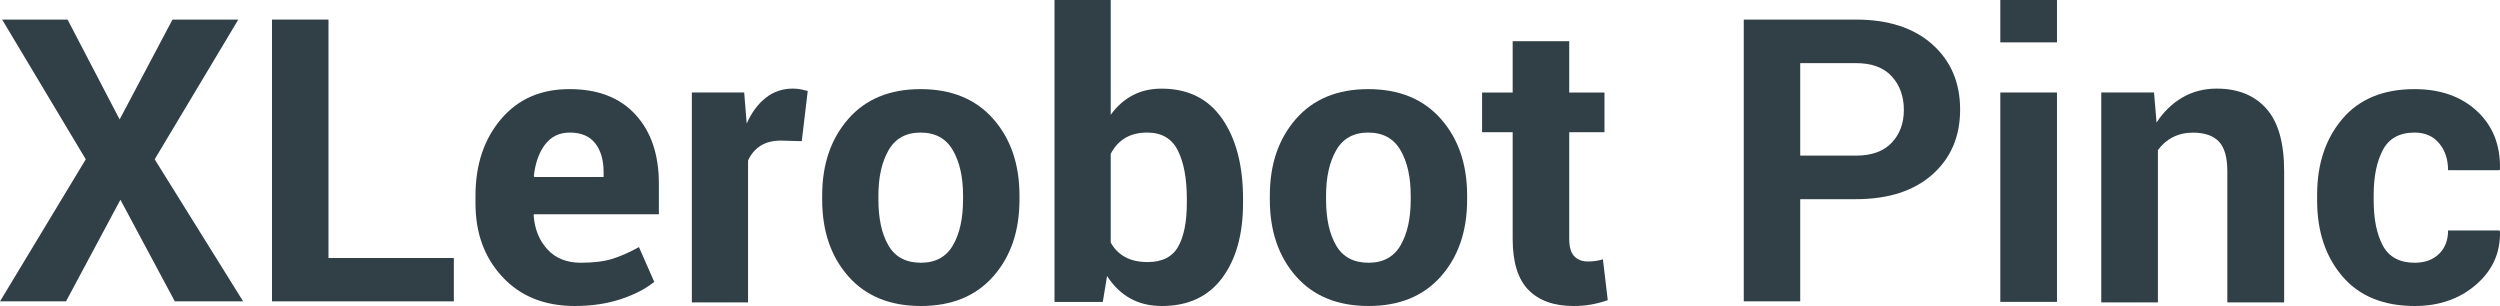
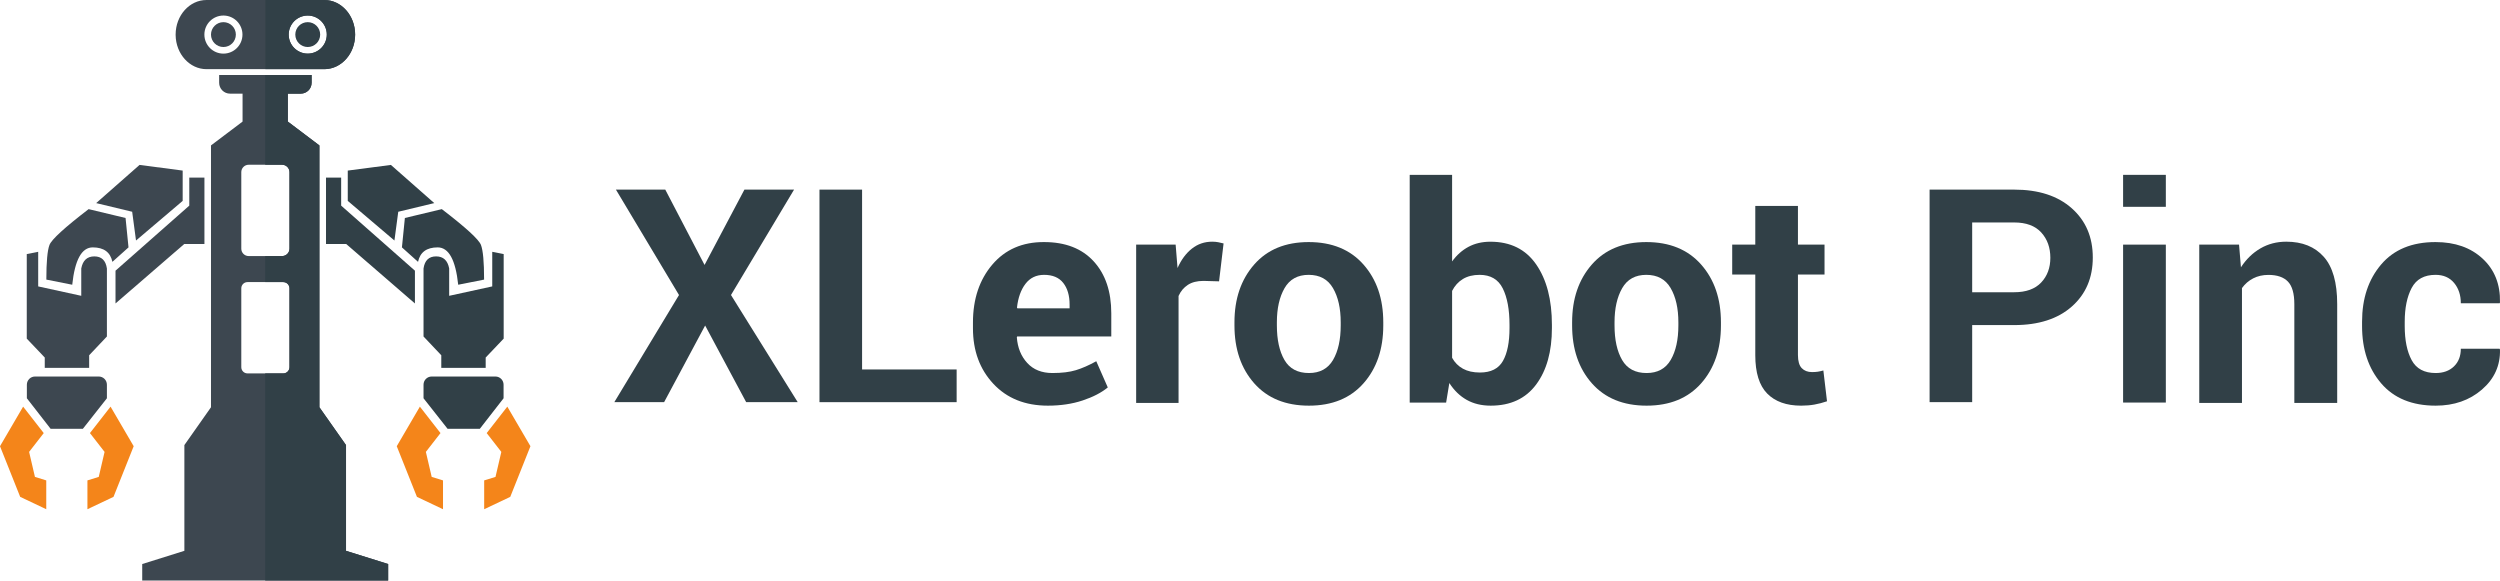
- <svg xmlns="http://www.w3.org/2000/svg" width="4853px" height="594px" viewBox="0 0 4853 594" version="1.1">
+ <svg xmlns="http://www.w3.org/2000/svg" width="6434px" height="1494px" viewBox="0 0 6434 1494" version="1.1">
  <g id="Page-1" stroke="none" stroke-width="1" fill="none" fill-rule="evenodd">
-     <g id="XLerobot-Pinc" fill="#314047" fill-rule="nonzero">
-       <polygon id="Path" points="232.242 231.854 334.834 38 462.605 38 300.261 309.246 472 585 339.344 585 233.745 387.764 128.146 585 0 585 166.478 309.246 4.134 38 131.153 38" />
-       <polygon id="Path" points="637.655 500.846 881 500.846 881 585 528 585 528 38 637.655 38" />
-       <path d="M1115.818,594 C1057.297,594 1010.531,575.256 975.518,537.767 C940.506,500.279 923,452.669 923,394.936 L923,379.941 C923,319.71 939.568,270.1 972.705,231.112 C1005.842,192.124 1050.295,172.755 1106.064,173.002 C1160.834,173.002 1203.348,189.5 1233.609,222.489 C1263.87,255.479 1279,300.091 1279,356.323 L1279,415.93 L1036.665,415.93 L1035.915,418.179 C1037.915,444.921 1046.856,466.914 1062.737,484.159 C1078.617,501.404 1100.187,510.026 1127.447,510.026 C1151.705,510.026 1171.837,507.589 1187.843,502.716 C1203.849,497.842 1221.355,490.157 1240.361,479.66 L1269.997,547.139 C1253.491,560.635 1231.858,571.819 1205.099,580.692 C1178.34,589.564 1148.579,594 1115.818,594 Z M1106.064,257.354 C1085.807,257.354 1069.802,265.101 1058.047,280.597 C1046.293,296.092 1039.041,316.461 1036.29,341.703 L1037.415,343.577 L1171.712,343.577 L1171.712,333.83 C1171.712,310.587 1166.273,292.031 1155.394,278.16 C1144.515,264.289 1128.072,257.354 1106.064,257.354 Z" id="Shape" />
-       <path d="M1556.375,274.055 L1516.25,272.926 C1500,272.926 1486.625,276.315 1476.125,283.093 C1465.625,289.872 1457.625,299.412 1452.125,311.714 L1452.125,587 L1343,587 L1343,179.532 L1444.625,179.532 L1449.5,239.786 C1459,218.446 1471.312,201.813 1486.438,189.888 C1501.562,177.963 1519,172 1538.75,172 C1544.25,172 1549.312,172.439 1553.938,173.318 C1558.562,174.197 1563.25,175.264 1568,176.519 L1556.375,274.055 Z" id="Path" />
-       <path d="M1596,379.564 C1596,319.082 1612.881,269.534 1646.642,230.92 C1680.403,192.307 1727.168,173 1786.937,173 C1846.957,173 1893.972,192.244 1927.983,230.733 C1961.994,269.221 1979,318.832 1979,379.564 L1979,387.436 C1979,448.418 1962.057,498.091 1928.171,536.455 C1894.285,574.818 1847.457,594 1787.688,594 C1727.668,594 1680.715,574.818 1646.829,536.455 C1612.943,498.091 1596,448.418 1596,387.436 L1596,379.564 Z M1705.161,387.436 C1705.161,424.425 1711.663,454.104 1724.667,476.472 C1737.671,498.841 1758.678,510.025 1787.688,510.025 C1815.947,510.025 1836.641,498.778 1849.77,476.285 C1862.9,453.792 1869.464,424.175 1869.464,387.436 L1869.464,379.564 C1869.464,343.574 1862.837,314.208 1849.583,291.465 C1836.328,268.722 1815.447,257.35 1786.937,257.35 C1758.678,257.35 1737.984,268.784 1724.855,291.652 C1711.725,314.52 1705.161,343.824 1705.161,379.564 L1705.161,387.436 Z" id="Shape" />
-       <path d="M2413,394.121 C2413,454.736 2399.5,503.203 2372.5,539.522 C2345.5,575.841 2306.5,594 2255.5,594 C2232,594 2211.438,589.053 2193.812,579.159 C2176.188,569.266 2161.25,554.801 2149,535.765 L2140.75,586.11 L2047,586.11 L2047,0 L2156.125,0 L2156.125,222.797 C2167.875,206.516 2181.938,193.992 2198.312,185.226 C2214.688,176.459 2233.5,172.076 2254.75,172.076 C2306.25,172.076 2345.5,191.55 2372.5,230.499 C2399.5,269.448 2413,321.359 2413,386.231 L2413,394.121 Z M2303.875,386.231 C2303.875,346.657 2298.062,315.285 2286.438,292.116 C2274.812,268.947 2255,257.362 2227,257.362 C2210,257.362 2195.625,260.932 2183.875,268.07 C2172.125,275.209 2162.875,285.416 2156.125,298.691 L2156.125,470.767 C2162.875,483.04 2172.188,492.433 2184.062,498.945 C2195.938,505.457 2210.5,508.713 2227.75,508.713 C2256,508.713 2275.75,498.757 2287,478.844 C2298.25,458.932 2303.875,430.691 2303.875,394.121 L2303.875,386.231 Z" id="Shape" />
-       <path d="M2465,379.564 C2465,319.082 2481.881,269.534 2515.642,230.92 C2549.403,192.307 2596.168,173 2655.937,173 C2715.957,173 2762.972,192.244 2796.983,230.733 C2830.994,269.221 2848,318.832 2848,379.564 L2848,387.436 C2848,448.418 2831.057,498.091 2797.171,536.455 C2763.285,574.818 2716.457,594 2656.688,594 C2596.668,594 2549.715,574.818 2515.829,536.455 C2481.943,498.091 2465,448.418 2465,387.436 L2465,379.564 Z M2574.161,387.436 C2574.161,424.425 2580.663,454.104 2593.667,476.472 C2606.671,498.841 2627.678,510.025 2656.688,510.025 C2684.947,510.025 2705.641,498.778 2718.77,476.285 C2731.9,453.792 2738.464,424.175 2738.464,387.436 L2738.464,379.564 C2738.464,343.574 2731.837,314.208 2718.583,291.465 C2705.328,268.722 2684.447,257.35 2655.937,257.35 C2627.678,257.35 2606.984,268.784 2593.855,291.652 C2580.725,314.52 2574.161,343.824 2574.161,379.564 L2574.161,387.436 Z" id="Shape" />
-       <path d="M3046.183,80 L3046.183,179.569 L3114.609,179.569 L3114.609,256.594 L3046.183,256.594 L3046.183,463.621 C3046.183,479.402 3049.442,490.674 3055.958,497.437 C3062.475,504.2 3071.248,507.582 3082.276,507.582 C3088.041,507.582 3092.991,507.269 3097.126,506.643 C3101.262,506.016 3106.087,504.952 3111.601,503.449 L3121,582.728 C3109.972,586.485 3099.194,589.303 3088.667,591.182 C3078.14,593.061 3066.736,594 3054.455,594 C3016.608,594 2987.47,583.605 2967.043,562.814 C2946.616,542.024 2936.402,509.085 2936.402,463.997 L2936.402,256.594 L2877,256.594 L2877,179.569 L2936.402,179.569 L2936.402,80 L3046.183,80 Z" id="Path" />
-       <path d="M3494.598,386.637 L3494.598,585 L3385,585 L3385,38 L3602.694,38 C3665.5,38 3714.92,54.029 3750.952,86.088 C3786.984,118.147 3805,160.349 3805,212.694 C3805,265.04 3786.984,307.117 3750.952,338.925 C3714.92,370.733 3665.5,386.637 3602.694,386.637 L3494.598,386.637 Z M3494.598,302.108 L3602.694,302.108 C3633.222,302.108 3656.367,293.78 3672.131,277.125 C3687.895,260.469 3695.777,239.243 3695.777,213.446 C3695.777,187.148 3687.958,165.42 3672.319,148.264 C3656.68,131.108 3633.472,122.53 3602.694,122.53 L3494.598,122.53 L3494.598,302.108 Z" id="Shape" />
-       <path d="M3993,586 L3883,586 L3883,179.556 L3993,179.556 L3993,586 Z M3993,82.265 L3883,82.265 L3883,0 L3993,0 L3993,82.265 Z" id="Shape" />
-       <path d="M4181.397,179.532 L4186.291,237.903 C4199.843,217.065 4216.533,200.872 4236.359,189.323 C4256.186,177.774 4278.397,172 4302.993,172 C4344.152,172 4376.276,184.93 4399.366,210.789 C4422.455,236.648 4434,277.194 4434,332.426 L4434,587 L4323.698,587 L4323.698,332.803 C4323.698,305.438 4318.176,286.043 4307.134,274.62 C4296.091,263.197 4279.401,257.485 4257.065,257.485 C4242.508,257.485 4229.458,260.435 4217.913,266.335 C4206.368,272.235 4196.706,280.583 4188.926,291.378 L4188.926,587 L4079,587 L4079,179.532 L4181.397,179.532 Z" id="Path" />
-       <path d="M4687.509,510.025 C4707.061,510.025 4722.728,504.339 4734.51,492.967 C4746.291,481.596 4752.182,466.413 4752.182,447.419 L4851.824,447.419 L4852.952,449.668 C4853.955,490.656 4838.476,524.958 4806.515,552.575 C4774.555,580.192 4734.886,594 4687.509,594 C4626.846,594 4580.095,574.881 4547.257,536.642 C4514.419,498.403 4498,449.293 4498,389.311 L4498,378.064 C4498,318.332 4514.356,269.221 4547.069,230.733 C4579.782,192.244 4626.47,173 4687.132,173 C4737.267,173 4777.688,187.246 4808.395,215.737 C4839.103,244.229 4853.955,281.718 4852.952,328.204 L4852.2,330.453 L4752.182,330.453 C4752.182,309.459 4746.417,292.027 4734.886,278.156 C4723.355,264.285 4707.437,257.35 4687.132,257.35 C4658.054,257.35 4637.562,268.597 4625.655,291.09 C4613.748,313.583 4607.795,342.575 4607.795,378.064 L4607.795,389.311 C4607.795,425.55 4613.748,454.729 4625.655,476.847 C4637.562,498.966 4658.18,510.025 4687.509,510.025 Z" id="Path" />
+     <g id="Group-2">
+       <g id="Group">
+         <polygon id="Rectangle" fill="#F4851A" points="1080.609 1046.535 1133.654 1114.588 1096 1163 1111.004 1227.345 1140.133 1236.365 1140.133 1310.539 1073.033 1278.725 1021.085 1148.377" />
+         <polygon id="Rectangle" fill="#F4851A" transform="translate(1305.609, 1178.537) scale(-1, 1) translate(-1305.609, -1178.537)" points="1305.609 1046.535 1358.654 1114.588 1321 1163 1336.004 1227.345 1365.133 1236.365 1365.133 1310.539 1298.033 1278.725 1246.085 1148.377" />
+         <path d="M1111,969 L1275,969 C1286.598,969 1296,978.402 1296,990 L1296,1025 L1234.902,1103.526 L1151.847,1103.526 L1090,1025 L1090,990 C1090,978.402 1099.402,969 1111,969 Z" id="Rectangle" fill="#314047" />
+         <path d="M1090,691 C1092.996,670.229 1103.775,659.843 1122.338,659.843 C1140.901,659.843 1152.121,670.229 1156,691 L1156,761.303 L1266.841,737.102 L1266.841,648.048 L1296.259,653.877 L1296.259,871.472 L1249.956,920.135 L1249.956,946.666 L1135.693,946.666 L1135.693,914.294 L1090,866 L1090,691 Z" id="Rectangle" fill="#314047" />
+         <polygon id="Rectangle" fill="#314047" points="895 439 1005.995 424.409 1117.639 522.698 1024.961 544.971 1015.099 619 895 517" />
+         <path d="M1042,561 L1137.06,538.222 C1198.827,585.585 1232.403,616.302 1237.786,630.374 C1243.169,644.446 1245.86,674.182 1245.86,719.582 L1179.226,732.794 C1172.462,668.715 1154.855,636.675 1126.404,636.675 C1097.954,636.675 1081.107,649.081 1075.864,673.894 L1034.407,636.675 L1042,561 Z" id="Rectangle" fill="#314047" />
+         <polygon id="Rectangle" fill="#314047" points="839 457 878 457 878 529.202 1067.855 696.622 1067.855 781 891 628 839 628" />
+         <polygon id="Rectangle" fill="#F4851A" transform="translate(284.5241, 1178.537) scale(-1, 1) translate(-284.5241, -1178.537)" points="284.524 1046.535 337.569 1114.588 299.915 1163 314.918 1227.345 344.048 1236.365 344.048 1310.539 276.947 1278.725 225 1148.377" />
+         <polygon id="Rectangle" fill="#F4851A" points="59.524 1046.535 112.569 1114.588 74.915 1163 89.918 1227.345 119.048 1236.365 119.048 1310.539 51.947 1278.725 0 1148.377" />
+         <path d="M90.133,969 L254.133,969 C265.731,969 275.133,978.402 275.133,990 L275.133,1025 L214.036,1103.526 L130.981,1103.526 L69.133,1025 L69.133,990 C69.133,978.402 78.535,969 90.133,969 Z" id="Rectangle" fill="#3D4750" transform="translate(172.1334, 1036.263) scale(-1, 1) translate(-172.1334, -1036.263)" />
+         <path d="M68.875,691 C71.87,670.229 82.65,659.843 101.213,659.843 C119.775,659.843 130.996,670.229 134.875,691 L134.875,761.303 L245.715,737.102 L245.715,648.048 L275.133,653.877 L275.133,871.472 L228.83,920.135 L228.83,946.666 L114.568,946.666 L114.568,914.294 L68.875,866 L68.875,691 Z" id="Rectangle" fill="#3D4750" transform="translate(172.004, 797.3572) scale(-1, 1) translate(-172.004, -797.3572)" />
+         <polygon id="Rectangle" fill="#3D4750" transform="translate(358.814, 521.7044) scale(-1, 1) translate(-358.814, -521.7044)" points="247.494 439 358.49 424.409 470.133 522.698 377.456 544.971 367.593 619 247.494 517" />
+         <path d="M126.867,561 L221.926,538.222 C283.694,585.585 317.269,616.302 322.652,630.374 C328.035,644.446 330.727,674.182 330.727,719.582 L264.092,732.794 C257.328,668.715 239.721,636.675 211.271,636.675 C182.82,636.675 165.974,649.081 160.73,673.894 L119.273,636.675 L126.867,561 Z" id="Rectangle" fill="#3D4750" transform="translate(225, 635.5077) scale(-1, 1) translate(-225, -635.5077)" />
+         <polygon id="Rectangle" fill="#3D4750" transform="translate(411.7057, 619) scale(-1, 1) translate(-411.7057, -619)" points="297.278 457 336.278 457 336.278 529.202 526.133 696.622 526.133 781 349.278 628 297.278 628" />
+         <path d="M802,193 L802,213 C802,228.464 789.464,241 774,241 L740.768,241 L740.768,312.913 L822.027,374.252 L822.027,1048.1 L890.515,1145.457 L890.515,1417.589 L999,1451.602 L999,1494 L366.027,1494 L366.027,1451.602 L474.512,1417.589 L474.512,1145.457 L543,1048.1 L543,374.252 L624.26,312.913 L624.26,241 L592,241 C576.536,241 564,228.464 564,213 L564,193 L802,193 Z M729,726 L637,726 C628.163,726 621,733.163 621,742 L621,945 C621,953.837 628.163,961 637,961 L729,961 C737.837,961 745,953.837 745,945 L745,742 C745,733.163 737.837,726 729,726 Z M726,424 L640,424 C629.507,424 621,432.507 621,443 L621,640 C621,650.493 629.507,659 640,659 L726,659 C736.493,659 745,650.493 745,640 L745,443 C745,432.507 736.493,424 726,424 Z" id="Combined-Shape" fill="#3D4750" />
+         <path d="M835,0 C878.677,0.303 914,40.034 914,89 C914,137.662 879.115,177.202 835.815,177.988 L835,177.996 L532,178 L531.5,178 C488.032,178 452.713,138.946 452.011,90.472 L452,89 C452,39.847 487.593,0 531.5,0 L835,0 Z M792,40 C764.938,40 743,61.938 743,89 C743,116.062 764.938,138 792,138 C819.062,138 841,116.062 841,89 C841,61.938 819.062,40 792,40 Z M575,40 C547.938,40 526,61.938 526,89 C526,116.062 547.938,138 575,138 C602.062,138 624,116.062 624,89 C624,62.209 602.499,40.439 575.81,40.007 L575,40 Z" id="Combined-Shape" fill="#3D4750" />
+         <path d="M802,193 L802,213 C802,228.464 789.464,241 774,241 L740.768,241 L740.768,312.913 L822.027,374.252 L822.027,1048.1 L890.515,1145.457 L890.515,1417.589 L999,1451.602 L999,1494 L682.513,1494 L682.513,961 L729,961 C737.837,961 745,953.837 745,945 L745,742 C745,733.163 737.837,726 729,726 L682.513,726 L682.513,659 L726,659 C736.493,659 745,650.493 745,640 L745,443 C745,432.507 736.493,424 726,424 L682.513,424 L682.513,193 L802,193 Z" id="Path" fill="#314047" />
+         <path d="M835,0 C878.677,0.303 914,40.034 914,89 C914,137.662 879.115,177.202 835.815,177.988 L835,177.996 L683,177.988 L683,0 L835,0 Z M792,40 C764.938,40 743,61.938 743,89 C743,116.062 764.938,138 792,138 C819.062,138 841,116.062 841,89 C841,61.938 819.062,40 792,40 Z" id="Combined-Shape" fill="#314047" />
+         <circle id="Oval" fill="#3D4750" cx="575" cy="89" r="32" />
+         <circle id="Oval" fill="#314047" cx="792" cy="89" r="32" />
+       </g>
+       <g id="XLerobot-Pinc" transform="translate(1581, 450)" fill="#314047" fill-rule="nonzero">
+         <polygon id="Path" points="232.242 231.854 334.834 38 462.605 38 300.261 309.246 472 585 339.344 585 233.745 387.764 128.146 585 0 585 166.478 309.246 4.134 38 131.153 38" />
+         <polygon id="Path" points="637.655 500.846 881 500.846 881 585 528 585 528 38 637.655 38" />
+         <path d="M1115.818,594 C1057.297,594 1010.531,575.256 975.518,537.767 C940.506,500.279 923,452.669 923,394.936 L923,379.941 C923,319.71 939.568,270.1 972.705,231.112 C1005.842,192.124 1050.295,172.755 1106.064,173.002 C1160.834,173.002 1203.348,189.5 1233.609,222.489 C1263.87,255.479 1279,300.091 1279,356.323 L1279,415.93 L1036.665,415.93 L1035.915,418.179 C1037.915,444.921 1046.856,466.914 1062.737,484.159 C1078.617,501.404 1100.187,510.026 1127.447,510.026 C1151.705,510.026 1171.837,507.589 1187.843,502.716 C1203.849,497.842 1221.355,490.157 1240.361,479.66 L1269.997,547.139 C1253.491,560.635 1231.858,571.819 1205.099,580.692 C1178.34,589.564 1148.579,594 1115.818,594 Z M1106.064,257.354 C1085.807,257.354 1069.802,265.101 1058.047,280.597 C1046.293,296.092 1039.041,316.461 1036.29,341.703 L1037.415,343.577 L1171.712,343.577 L1171.712,333.83 C1171.712,310.587 1166.273,292.031 1155.394,278.16 C1144.515,264.289 1128.072,257.354 1106.064,257.354 Z" id="Shape" />
+         <path d="M1556.375,274.055 L1516.25,272.926 C1500,272.926 1486.625,276.315 1476.125,283.093 C1465.625,289.872 1457.625,299.412 1452.125,311.714 L1452.125,587 L1343,587 L1343,179.532 L1444.625,179.532 L1449.5,239.786 C1459,218.446 1471.312,201.813 1486.438,189.888 C1501.562,177.963 1519,172 1538.75,172 C1544.25,172 1549.312,172.439 1553.938,173.318 C1558.562,174.197 1563.25,175.264 1568,176.519 L1556.375,274.055 Z" id="Path" />
+         <path d="M1596,379.564 C1596,319.082 1612.881,269.534 1646.642,230.92 C1680.403,192.307 1727.168,173 1786.937,173 C1846.957,173 1893.972,192.244 1927.983,230.733 C1961.994,269.221 1979,318.832 1979,379.564 L1979,387.436 C1979,448.418 1962.057,498.091 1928.171,536.455 C1894.285,574.818 1847.457,594 1787.688,594 C1727.668,594 1680.715,574.818 1646.829,536.455 C1612.943,498.091 1596,448.418 1596,387.436 L1596,379.564 Z M1705.161,387.436 C1705.161,424.425 1711.663,454.104 1724.667,476.472 C1737.671,498.841 1758.678,510.025 1787.688,510.025 C1815.947,510.025 1836.641,498.778 1849.77,476.285 C1862.9,453.792 1869.464,424.175 1869.464,387.436 L1869.464,379.564 C1869.464,343.574 1862.837,314.208 1849.583,291.465 C1836.328,268.722 1815.447,257.35 1786.937,257.35 C1758.678,257.35 1737.984,268.784 1724.855,291.652 C1711.725,314.52 1705.161,343.824 1705.161,379.564 L1705.161,387.436 Z" id="Shape" />
+         <path d="M2413,394.121 C2413,454.736 2399.5,503.203 2372.5,539.522 C2345.5,575.841 2306.5,594 2255.5,594 C2232,594 2211.438,589.053 2193.812,579.159 C2176.188,569.266 2161.25,554.801 2149,535.765 L2140.75,586.11 L2047,586.11 L2047,0 L2156.125,0 L2156.125,222.797 C2167.875,206.516 2181.938,193.992 2198.312,185.226 C2214.688,176.459 2233.5,172.076 2254.75,172.076 C2306.25,172.076 2345.5,191.55 2372.5,230.499 C2399.5,269.448 2413,321.359 2413,386.231 L2413,394.121 Z M2303.875,386.231 C2303.875,346.657 2298.062,315.285 2286.438,292.116 C2274.812,268.947 2255,257.362 2227,257.362 C2210,257.362 2195.625,260.932 2183.875,268.07 C2172.125,275.209 2162.875,285.416 2156.125,298.691 L2156.125,470.767 C2162.875,483.04 2172.188,492.433 2184.062,498.945 C2195.938,505.457 2210.5,508.713 2227.75,508.713 C2256,508.713 2275.75,498.757 2287,478.844 C2298.25,458.932 2303.875,430.691 2303.875,394.121 L2303.875,386.231 Z" id="Shape" />
+         <path d="M2465,379.564 C2465,319.082 2481.881,269.534 2515.642,230.92 C2549.403,192.307 2596.168,173 2655.937,173 C2715.957,173 2762.972,192.244 2796.983,230.733 C2830.994,269.221 2848,318.832 2848,379.564 L2848,387.436 C2848,448.418 2831.057,498.091 2797.171,536.455 C2763.285,574.818 2716.457,594 2656.688,594 C2596.668,594 2549.715,574.818 2515.829,536.455 C2481.943,498.091 2465,448.418 2465,387.436 L2465,379.564 Z M2574.161,387.436 C2574.161,424.425 2580.663,454.104 2593.667,476.472 C2606.671,498.841 2627.678,510.025 2656.688,510.025 C2684.947,510.025 2705.641,498.778 2718.77,476.285 C2731.9,453.792 2738.464,424.175 2738.464,387.436 L2738.464,379.564 C2738.464,343.574 2731.837,314.208 2718.583,291.465 C2705.328,268.722 2684.447,257.35 2655.937,257.35 C2627.678,257.35 2606.984,268.784 2593.855,291.652 C2580.725,314.52 2574.161,343.824 2574.161,379.564 L2574.161,387.436 Z" id="Shape" />
+         <path d="M3046.183,80 L3046.183,179.569 L3114.609,179.569 L3114.609,256.594 L3046.183,256.594 L3046.183,463.621 C3046.183,479.402 3049.442,490.674 3055.958,497.437 C3062.475,504.2 3071.248,507.582 3082.276,507.582 C3088.041,507.582 3092.991,507.269 3097.126,506.643 C3101.262,506.016 3106.087,504.952 3111.601,503.449 L3121,582.728 C3109.972,586.485 3099.194,589.303 3088.667,591.182 C3078.14,593.061 3066.736,594 3054.455,594 C3016.608,594 2987.47,583.605 2967.043,562.814 C2946.616,542.024 2936.402,509.085 2936.402,463.997 L2936.402,256.594 L2877,256.594 L2877,179.569 L2936.402,179.569 L2936.402,80 L3046.183,80 Z" id="Path" />
+         <path d="M3494.598,386.637 L3494.598,585 L3385,585 L3385,38 L3602.694,38 C3665.5,38 3714.92,54.029 3750.952,86.088 C3786.984,118.147 3805,160.349 3805,212.694 C3805,265.04 3786.984,307.117 3750.952,338.925 C3714.92,370.733 3665.5,386.637 3602.694,386.637 L3494.598,386.637 Z M3494.598,302.108 L3602.694,302.108 C3633.222,302.108 3656.367,293.78 3672.131,277.125 C3687.895,260.469 3695.777,239.243 3695.777,213.446 C3695.777,187.148 3687.958,165.42 3672.319,148.264 C3656.68,131.108 3633.472,122.53 3602.694,122.53 L3494.598,122.53 L3494.598,302.108 Z" id="Shape" />
+         <path d="M3993,586 L3883,586 L3883,179.556 L3993,179.556 L3993,586 Z M3993,82.265 L3883,82.265 L3883,0 L3993,0 L3993,82.265 Z" id="Shape" />
+         <path d="M4181.397,179.532 L4186.291,237.903 C4199.843,217.065 4216.533,200.872 4236.359,189.323 C4256.186,177.774 4278.397,172 4302.993,172 C4344.152,172 4376.276,184.93 4399.366,210.789 C4422.455,236.648 4434,277.194 4434,332.426 L4434,587 L4323.698,587 L4323.698,332.803 C4323.698,305.438 4318.176,286.043 4307.134,274.62 C4296.091,263.197 4279.401,257.485 4257.065,257.485 C4242.508,257.485 4229.458,260.435 4217.913,266.335 C4206.368,272.235 4196.706,280.583 4188.926,291.378 L4188.926,587 L4079,587 L4079,179.532 L4181.397,179.532 Z" id="Path" />
+         <path d="M4687.509,510.025 C4707.061,510.025 4722.728,504.339 4734.51,492.967 C4746.291,481.596 4752.182,466.413 4752.182,447.419 L4851.824,447.419 L4852.952,449.668 C4853.955,490.656 4838.476,524.958 4806.515,552.575 C4774.555,580.192 4734.886,594 4687.509,594 C4626.846,594 4580.095,574.881 4547.257,536.642 C4514.419,498.403 4498,449.293 4498,389.311 L4498,378.064 C4498,318.332 4514.356,269.221 4547.069,230.733 C4579.782,192.244 4626.47,173 4687.132,173 C4737.267,173 4777.688,187.246 4808.395,215.737 C4839.103,244.229 4853.955,281.718 4852.952,328.204 L4852.2,330.453 L4752.182,330.453 C4752.182,309.459 4746.417,292.027 4734.886,278.156 C4723.355,264.285 4707.437,257.35 4687.132,257.35 C4658.054,257.35 4637.562,268.597 4625.655,291.09 C4613.748,313.583 4607.795,342.575 4607.795,378.064 L4607.795,389.311 C4607.795,425.55 4613.748,454.729 4625.655,476.847 C4637.562,498.966 4658.18,510.025 4687.509,510.025 Z" id="Path" />
+       </g>
    </g>
  </g>
</svg>
